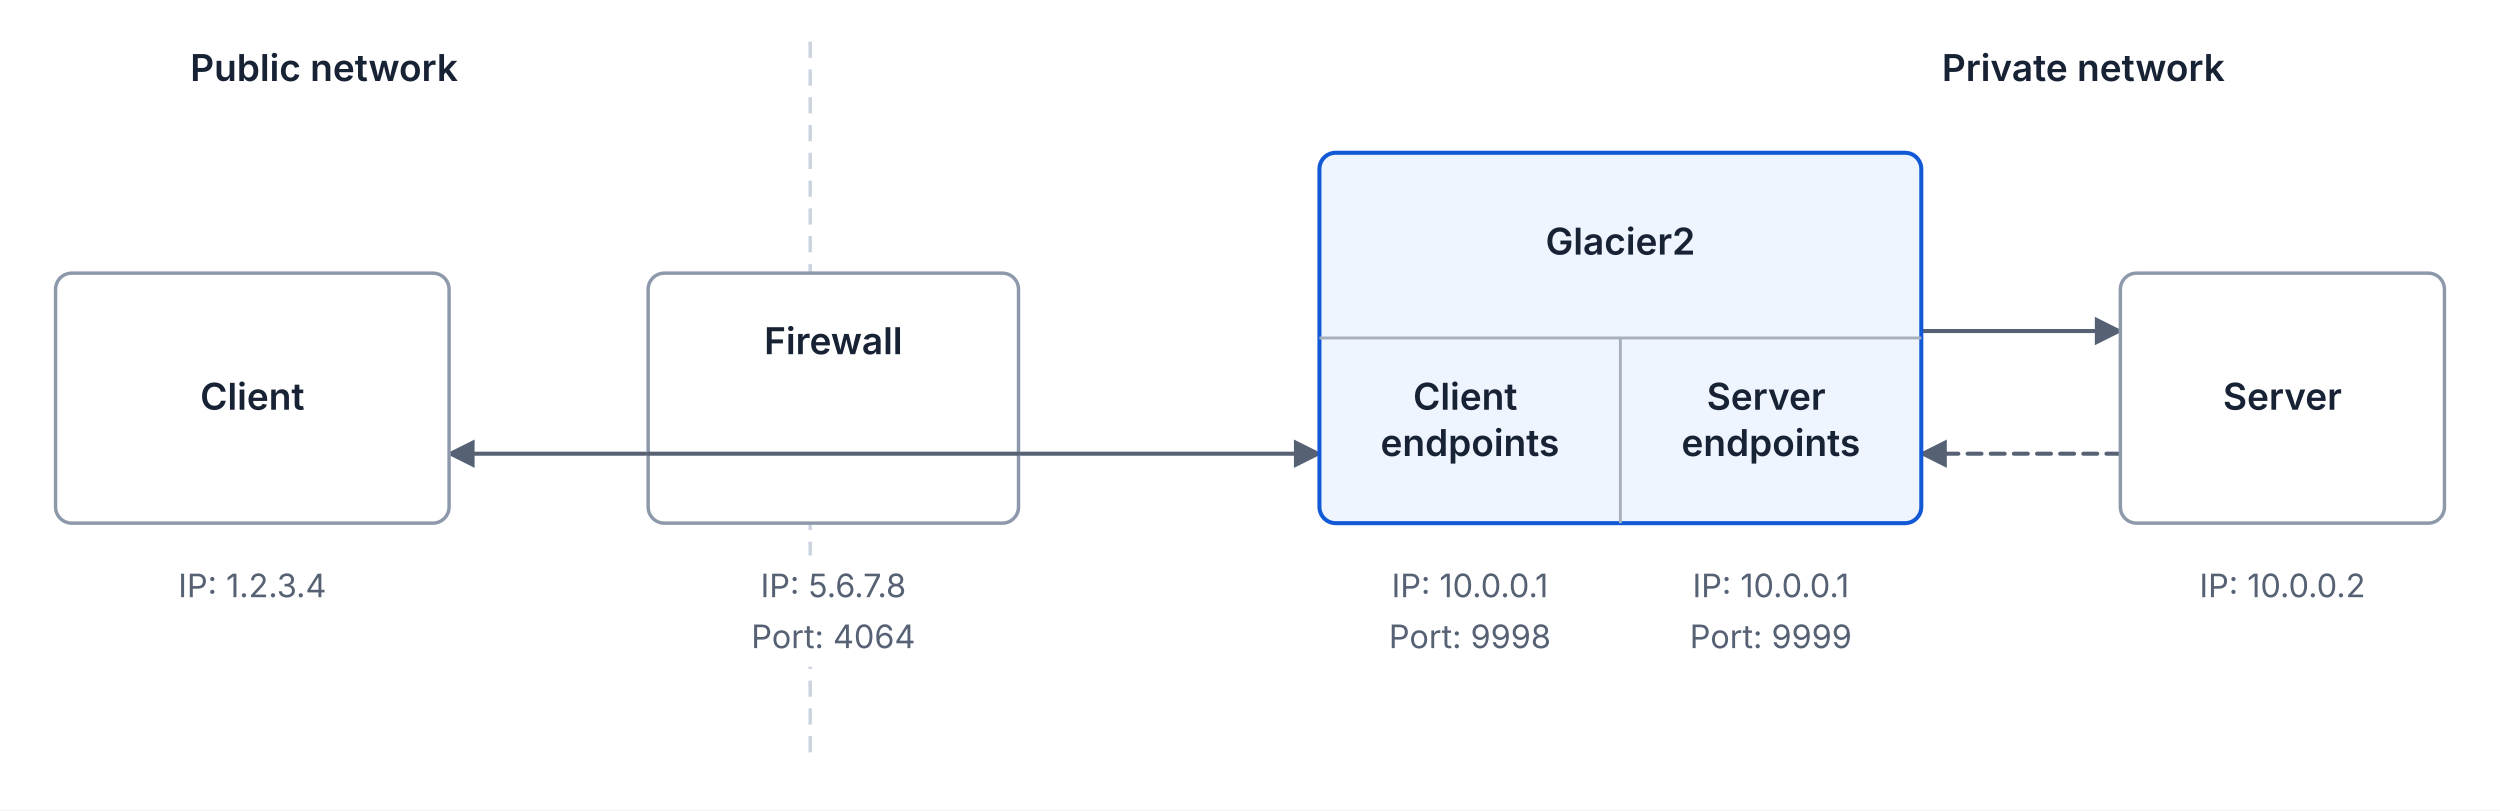
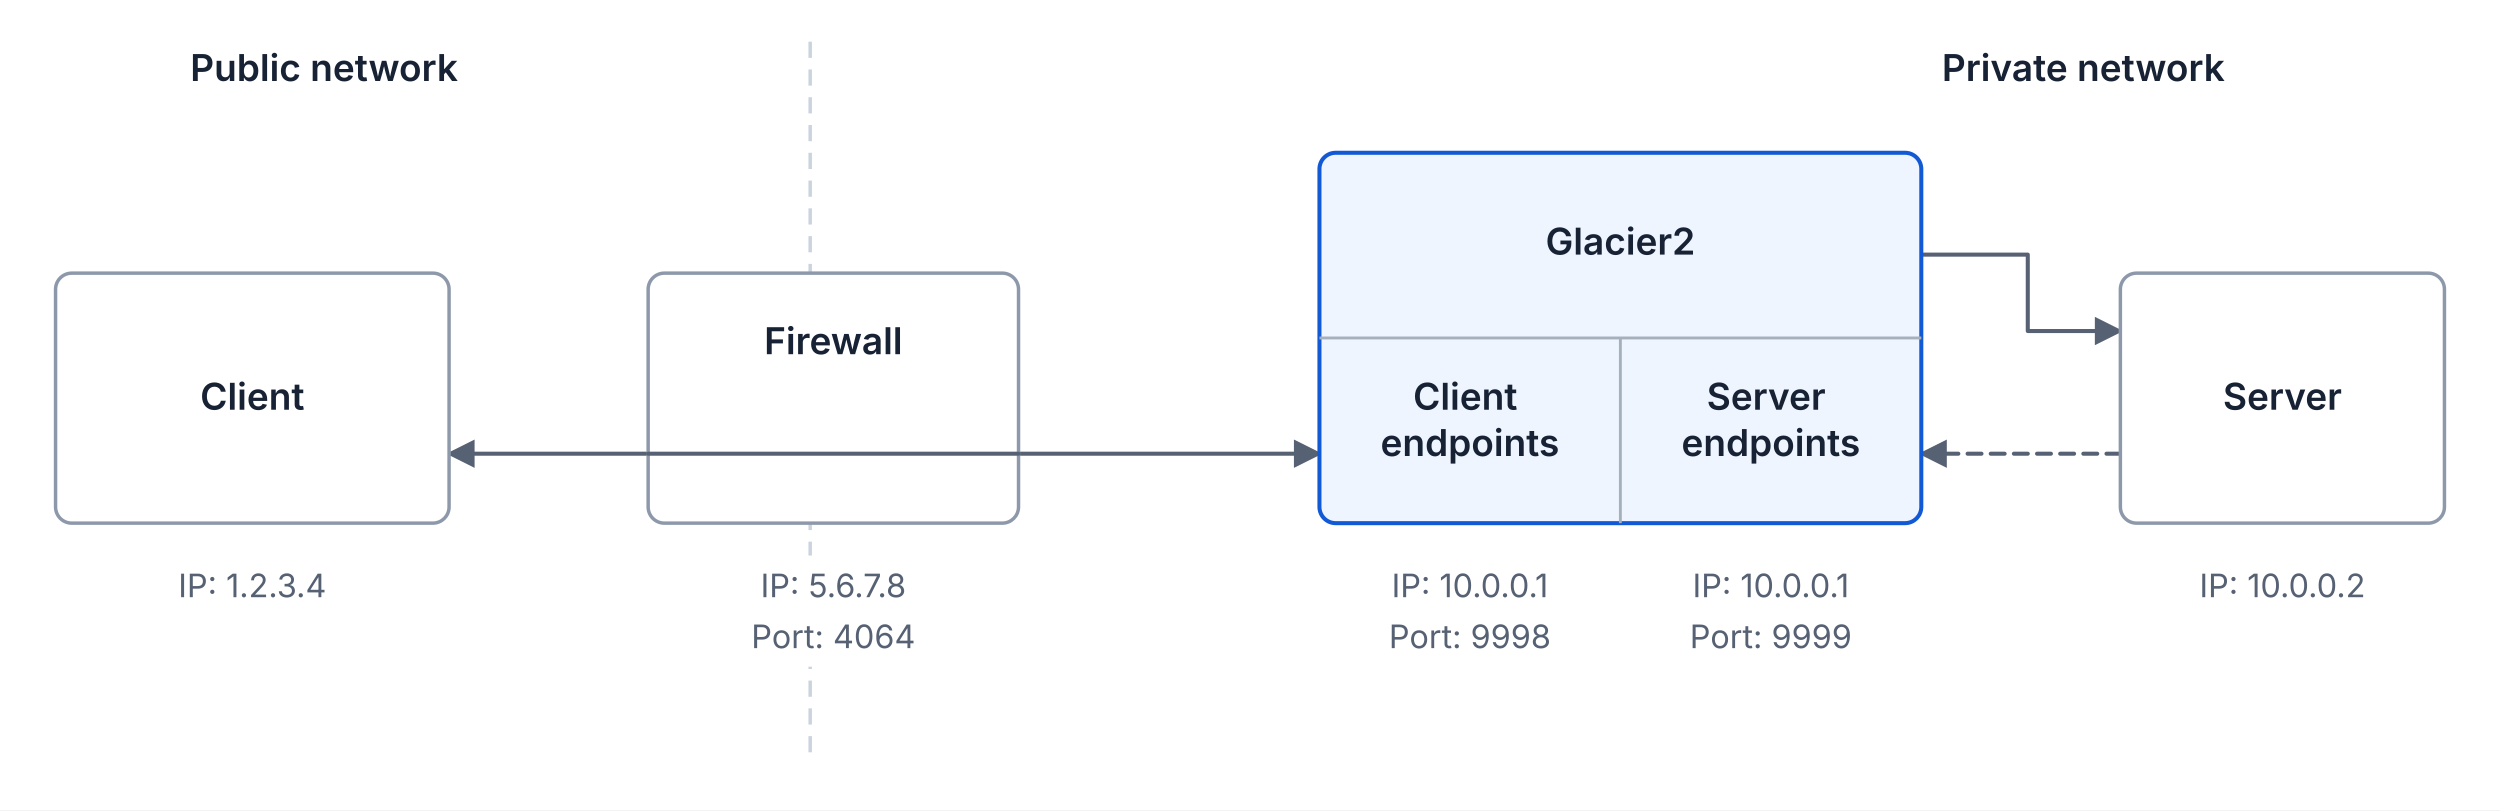
<svg xmlns="http://www.w3.org/2000/svg" viewBox="0 0 1080 350" role="img" aria-labelledby="title description">
  <defs>
    <marker id="arrow" viewBox="0 0 8 8" refX="7.2" refY="4" markerWidth="7" markerHeight="7" orient="auto-start-reverse">
      <path d="M 0 0 L 8 4 L 0 8 Z" fill="#566174" />
    </marker>
  </defs>
  <style>
    text {
      fill: #182235;
      font-family: Inter, ui-sans-serif, system-ui, -apple-system, BlinkMacSystemFont, "Segoe UI", sans-serif;
    }
    .label {
      font-size: 16px;
      font-weight: 600;
      text-anchor: middle;
    }
    .annotation {
      fill: #566174;
      font-size: 14px;
      text-anchor: middle;
    }
    .application {
      fill: #ffffff;
      stroke: #8d99aa;
      stroke-width: 1.5;
    }
    .runtime {
      fill: #eef5ff;
      stroke: #1259d6;
      stroke-width: 1.75;
    }
    .boundary {
      fill: #fbfcfe;
      stroke: #cbd3de;
      stroke-width: 1.5;
      stroke-dasharray: 7 5;
    }
    .connector {
      fill: none;
      stroke: #566174;
      stroke-width: 1.75;
      stroke-linecap: round;
      stroke-linejoin: round;
    }
    .one-way {
      marker-end: url(#arrow);
    }
    .two-way {
      marker-start: url(#arrow);
      marker-end: url(#arrow);
    }
    .callback {
      stroke-dasharray: 6 4;
      marker-end: url(#arrow);
    }
    .divider {
      fill: none;
      stroke: #a6afbc;
      stroke-width: 1.25;
    }
  </style>
  <rect width="1080" height="350" fill="#ffffff" />
  <g id="boundaries" aria-hidden="true">
    <path class="boundary" d="M 350 18 V 330" vector-effect="non-scaling-stroke" />
  </g>
  <g id="connectors" aria-hidden="true">
    <path class="connector two-way" d="M 194 196 H 570" vector-effect="non-scaling-stroke" />
-     <path class="connector one-way" d="M 830 143 L 916 143" vector-effect="non-scaling-stroke" />
+     <path class="connector one-way" d="M 830 110 H 876 V 143 H 916" vector-effect="non-scaling-stroke" />
    <path class="connector callback" d="M 916 196 L 830 196" vector-effect="non-scaling-stroke" />
  </g>
  <g id="components" aria-hidden="true">
    <rect class="application" x="24" y="118" width="170" height="108" rx="7" vector-effect="non-scaling-stroke" />
    <rect class="application" x="280" y="118" width="160" height="108" rx="7" vector-effect="non-scaling-stroke" />
    <rect class="runtime" x="570" y="66" width="260" height="160" rx="7" vector-effect="non-scaling-stroke" />
    <path class="divider" d="M 570 146 H 830 M 700.0 146 V 226" vector-effect="non-scaling-stroke" />
    <rect class="application" x="916" y="118" width="140" height="108" rx="7" vector-effect="non-scaling-stroke" />
    <path class="connector" d="M 280 196 H 440" vector-effect="non-scaling-stroke" />
  </g>
  <g id="labels">
    <text class="label" x="140" y="35">Public network</text>
    <text class="label" x="900" y="35">Private network</text>
    <text class="label" x="109.0" y="177.0">Client</text>
    <text class="label" x="360" y="153">Firewall</text>
    <text class="label" x="700.0" y="110">Glacier2</text>
    <text class="label" x="635.0" y="177">
      <tspan x="635.0" dy="0">Client</tspan>
      <tspan x="635.0" dy="20">endpoints</tspan>
    </text>
    <text class="label" x="765.0" y="177">
      <tspan x="765.0" dy="0">Server</tspan>
      <tspan x="765.0" dy="20">endpoints</tspan>
    </text>
    <text class="label" x="986.0" y="177.0">Server</text>
    <text class="annotation" x="109" y="258">IP: 1.2.3.4</text>
    <rect x="300" y="240" width="120" height="48" rx="4" fill="#ffffff" />
    <text class="annotation" x="360" y="258">IP: 5.6.7.8</text>
    <text class="annotation" x="360" y="280">Port: 4064</text>
    <text class="annotation" x="635" y="258">IP: 10.0.0.1</text>
    <text class="annotation" x="635" y="280">Port: 9998</text>
    <text class="annotation" x="765" y="258">IP: 10.0.0.1</text>
    <text class="annotation" x="765" y="280">Port: 9999</text>
    <text class="annotation" x="986" y="258">IP: 10.0.0.2</text>
  </g>
</svg>
